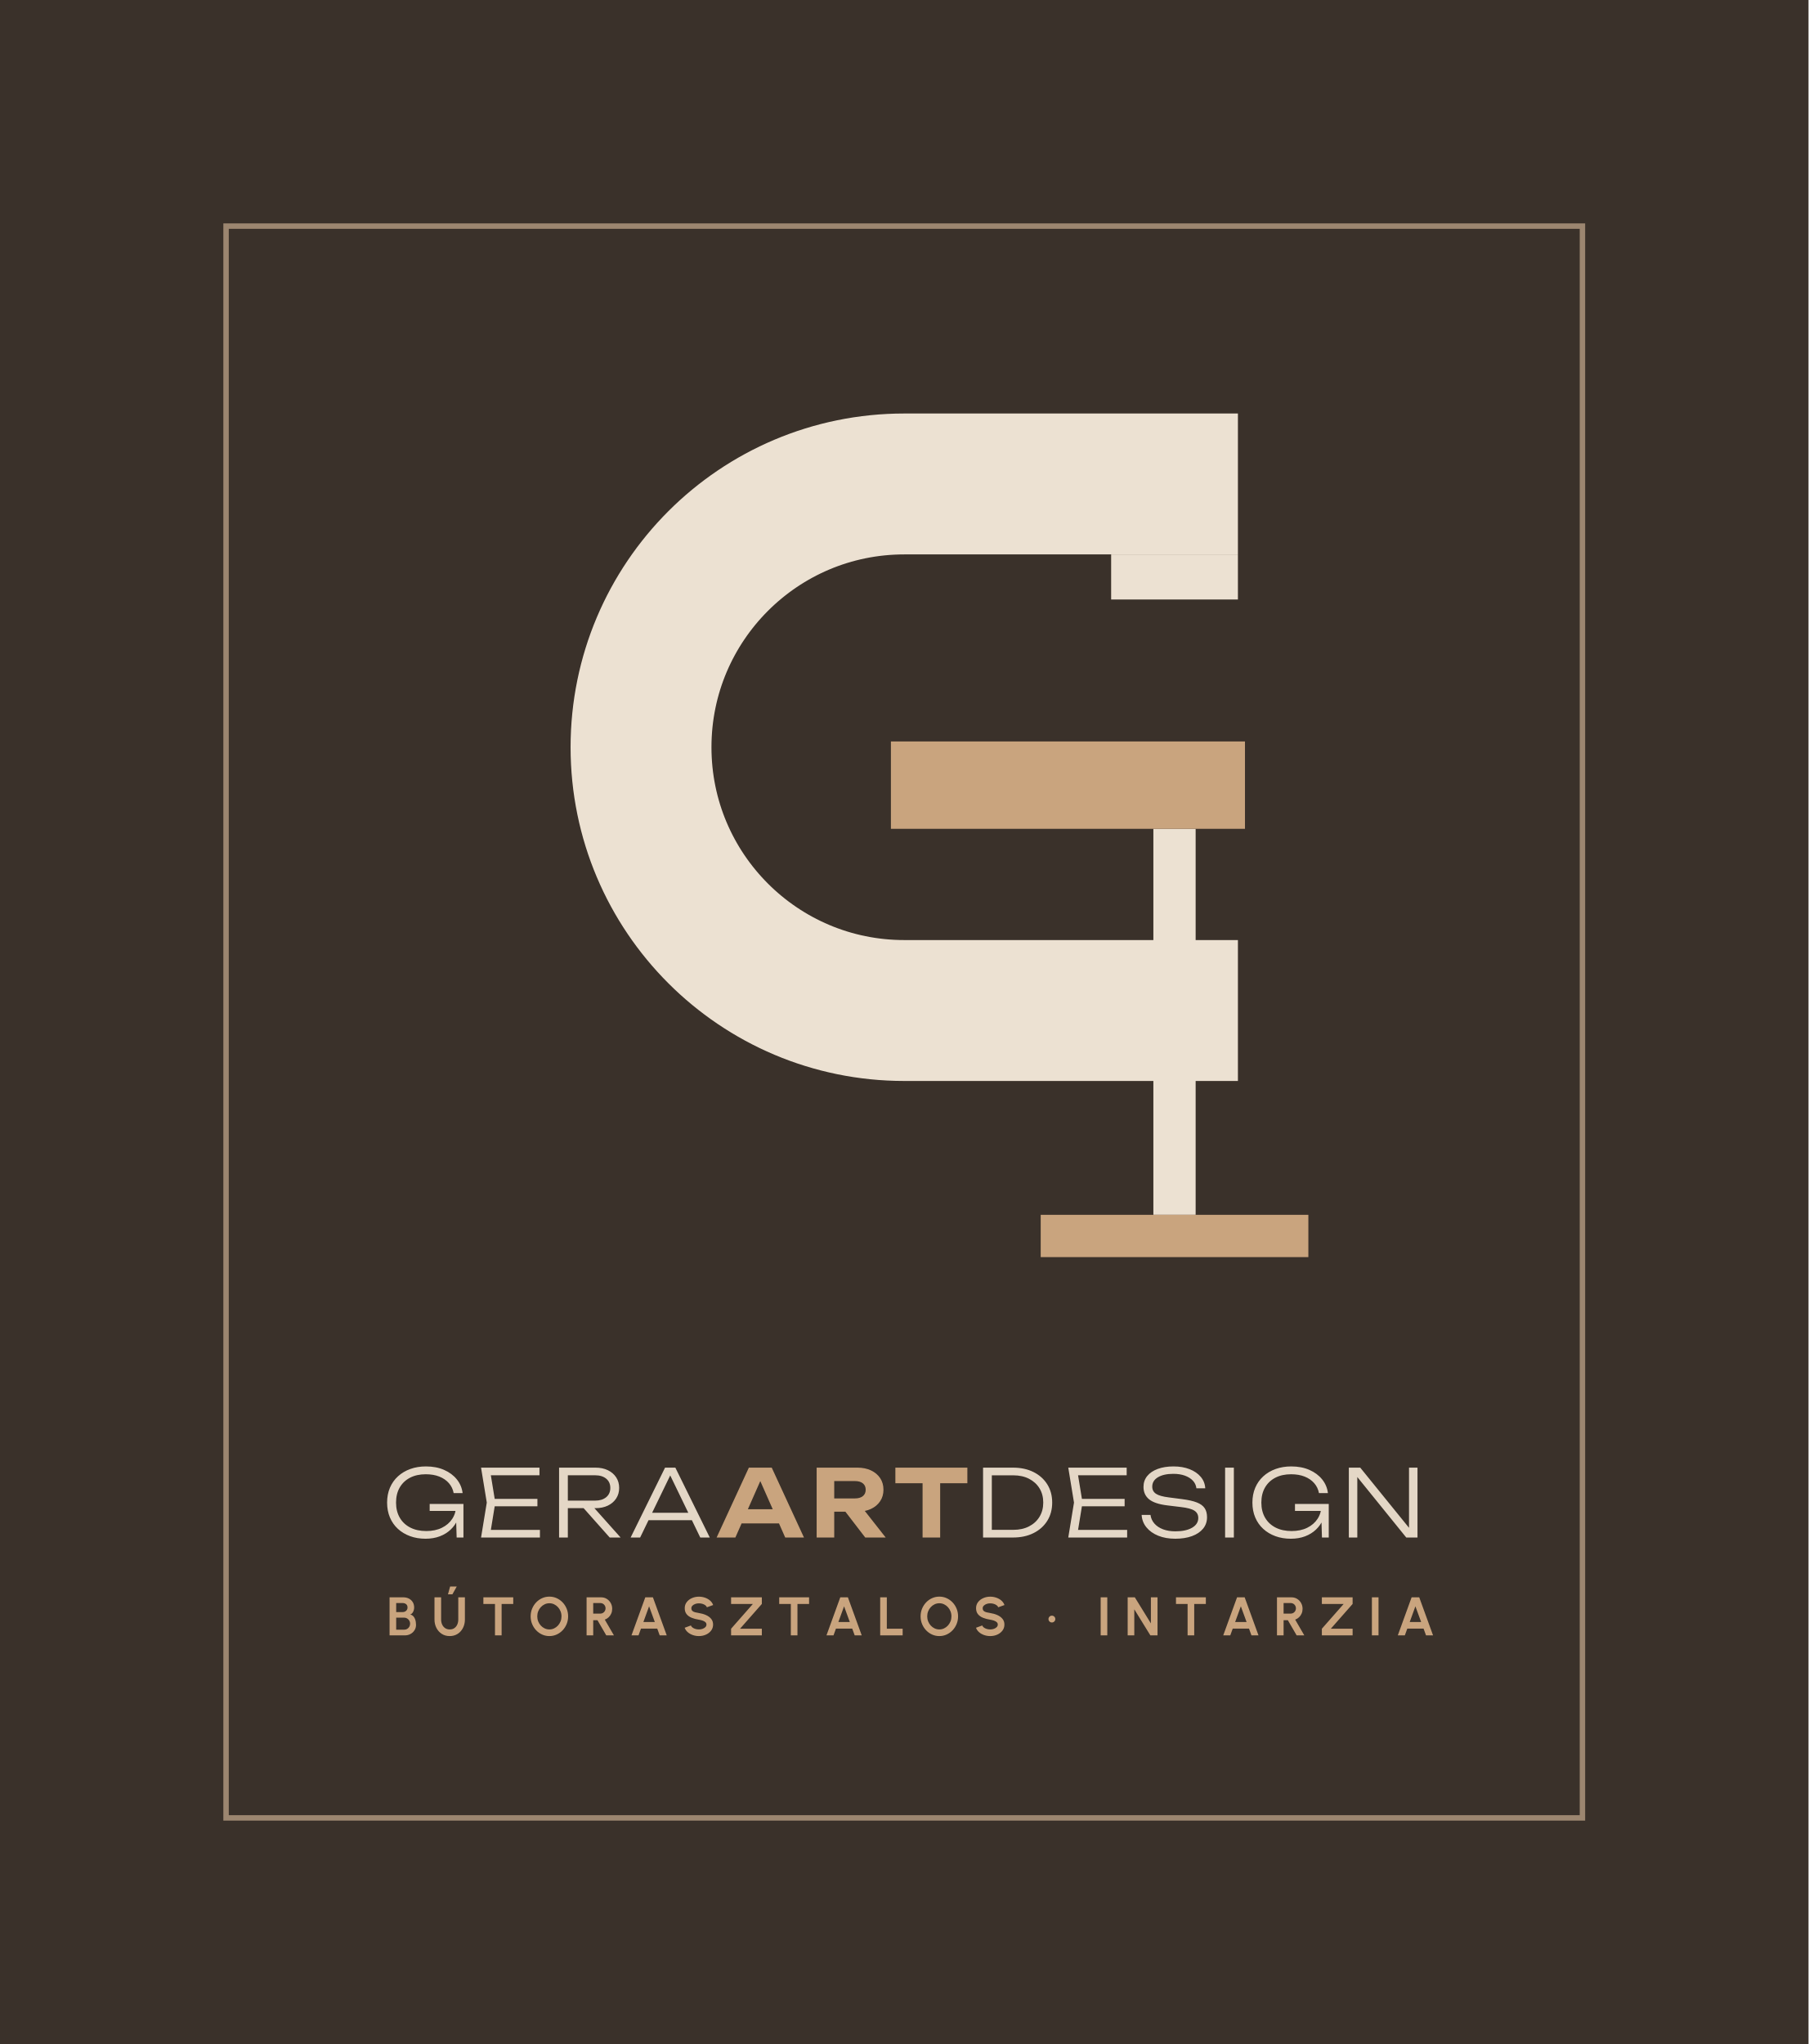
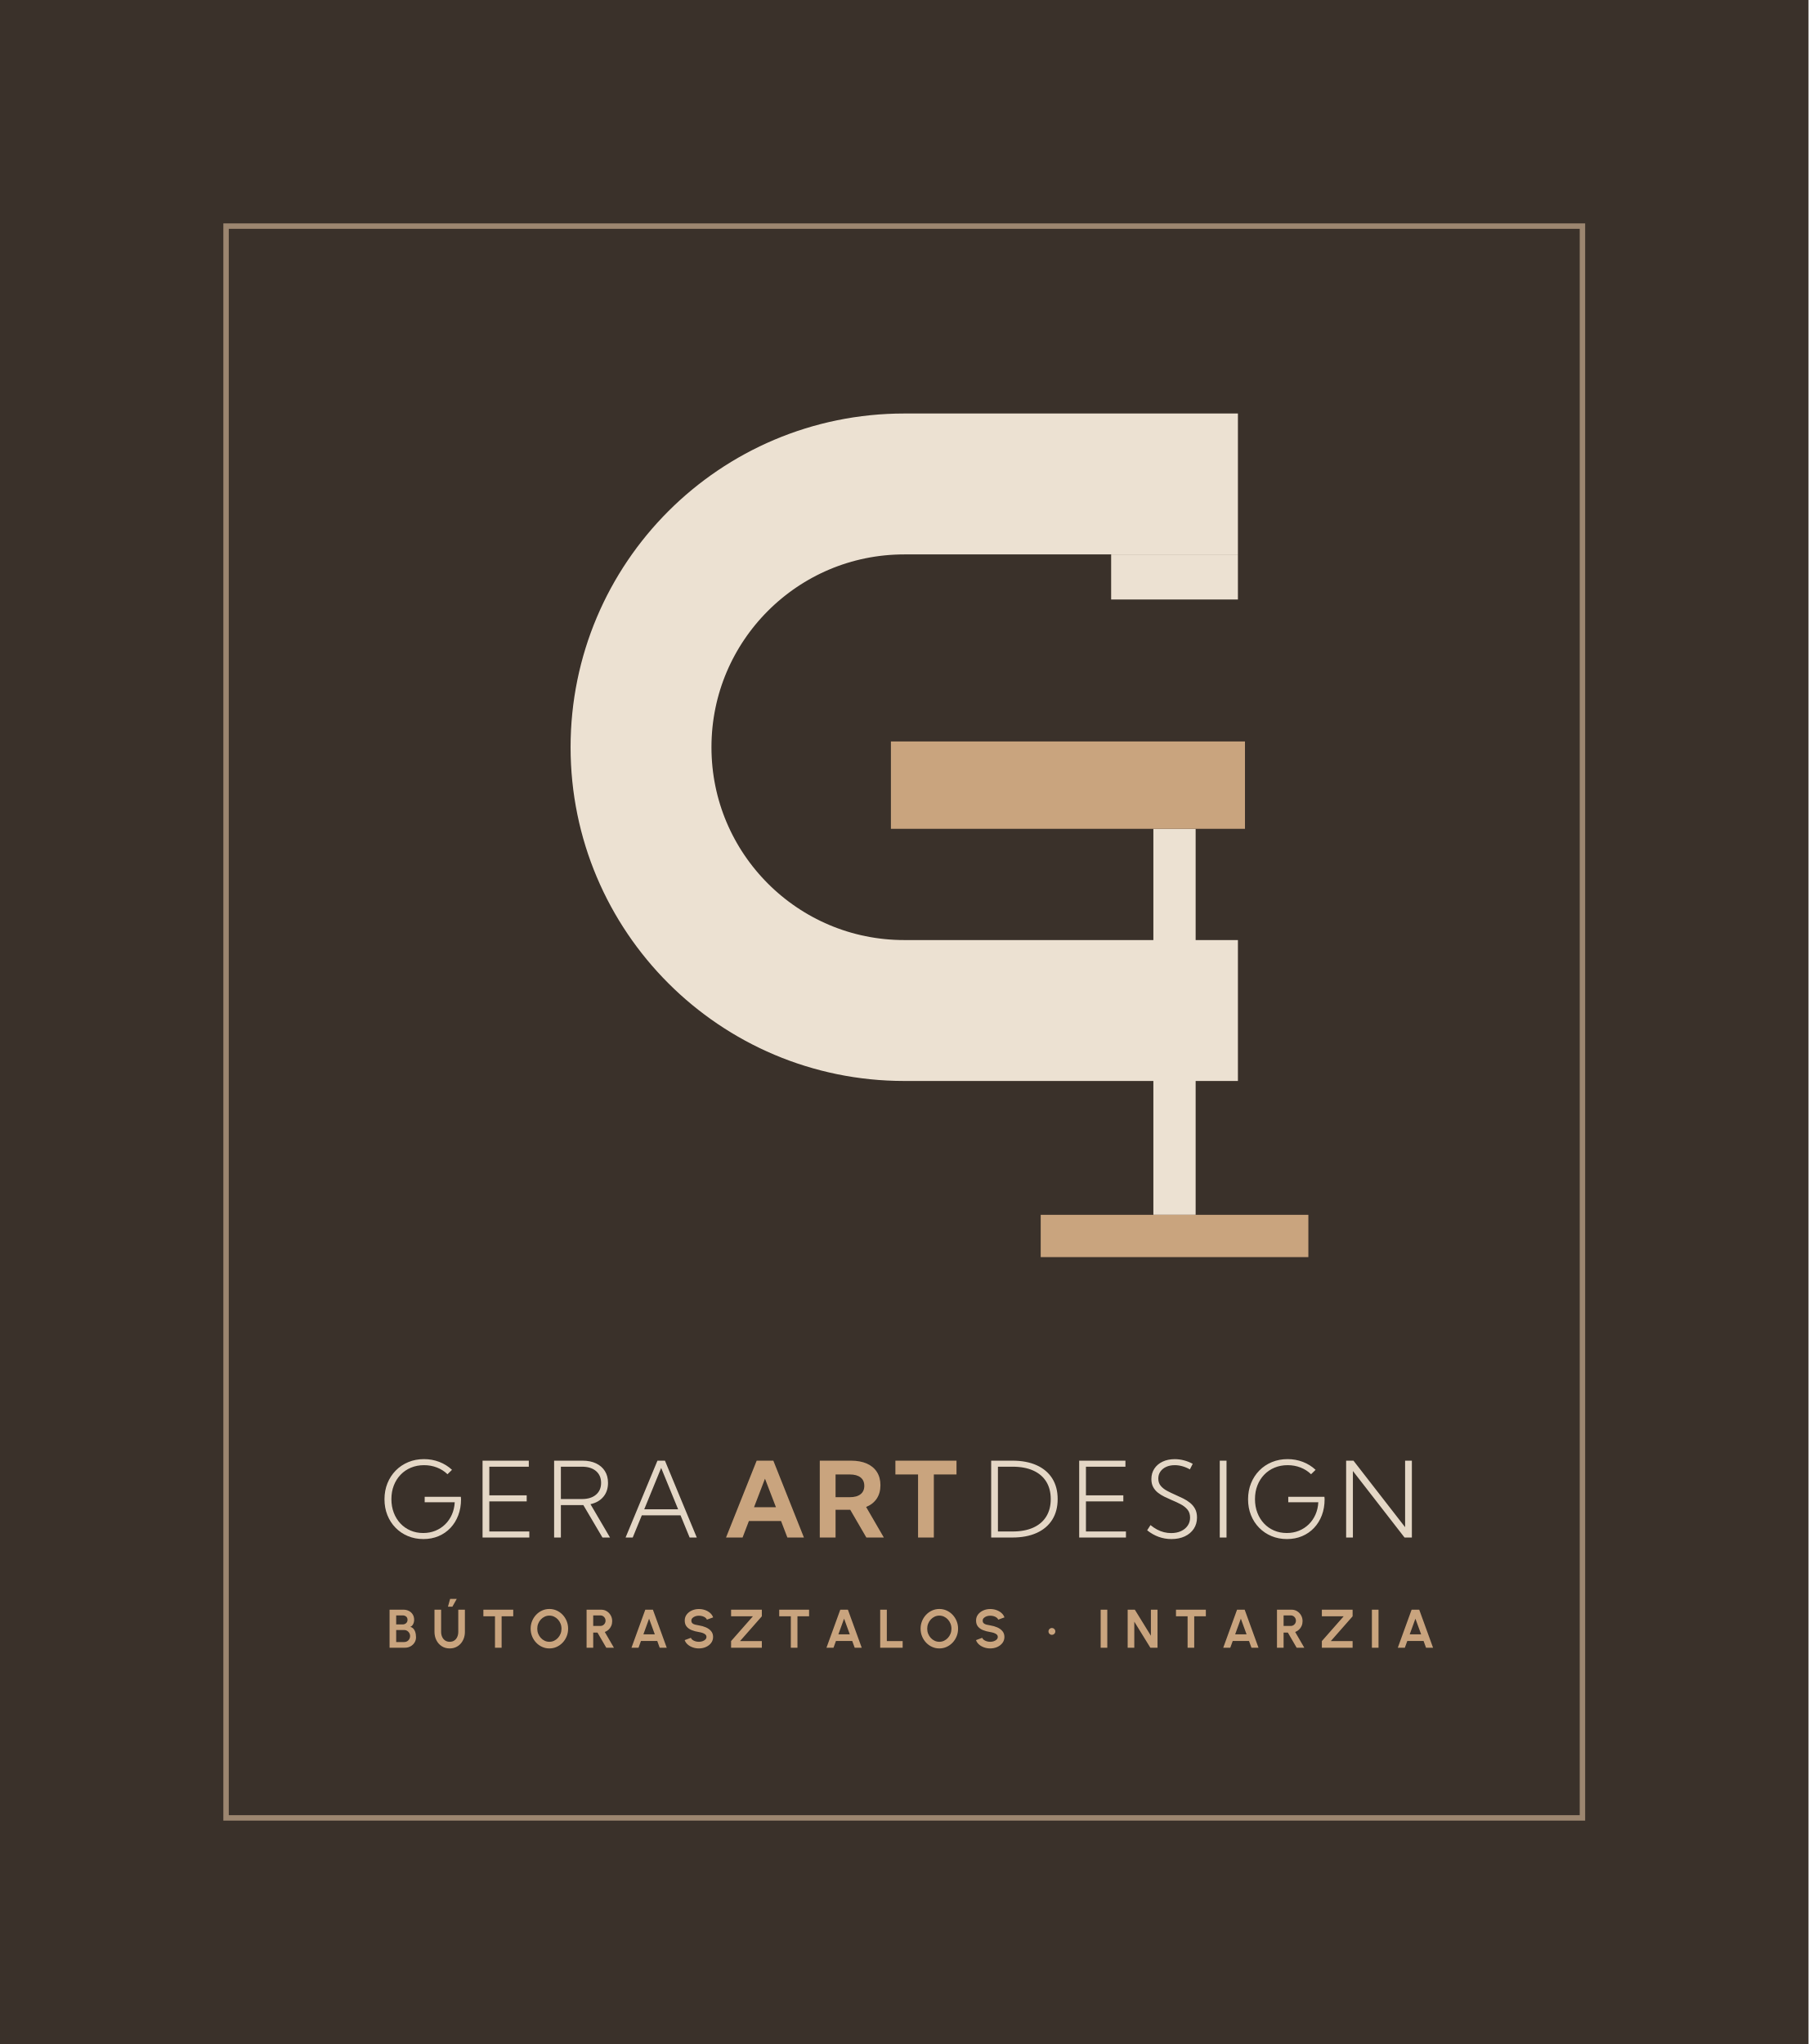
<svg xmlns="http://www.w3.org/2000/svg" viewBox="-40 -40 400 452" width="400" height="452">
  <rect x="-40" y="-40" width="400" height="452" fill="#3A312A" />
  <rect x="10" y="10" width="300" height="352" fill="none" stroke="#9C8670" stroke-width="1.2" />
  <path d="M233.8 67.02H160A58.22 58.22 0 0 0 160 183.46H233.8" fill="none" stroke="#ECE1D2" stroke-width="31.16" />
  <rect x="205.76" y="82.6" width="28.04" height="9.97" fill="#ECE1D2" />
  <rect x="215.1" y="143.28" width="9.35" height="85.36" fill="#ECE1D2" />
  <rect x="157.05" y="123.96" width="78.31" height="19.32" fill="#C9A47E" />
  <rect x="190.18" y="228.64" width="59.2" height="9.35" fill="#C9A47E" />
-   <path d="M61.793 293.262Q61.783 294.735 61.237 296.008Q60.691 297.28 59.686 298.238Q58.682 299.196 57.275 299.732Q55.869 300.268 54.117 300.268Q52.263 300.268 50.707 299.701Q49.151 299.135 48.008 298.084Q46.864 297.033 46.241 295.559Q45.618 294.086 45.618 292.273Q45.618 290.46 46.246 288.986Q46.875 287.513 48.028 286.462Q49.182 285.411 50.754 284.844Q52.325 284.278 54.21 284.278Q56.477 284.278 58.223 285.045Q59.969 285.813 61.041 287.142Q62.112 288.471 62.319 290.171H60.34Q60.103 288.914 59.284 287.977Q58.465 287.039 57.172 286.524Q55.879 286.009 54.169 286.009Q52.17 286.009 50.697 286.771Q49.224 287.534 48.41 288.935Q47.596 290.336 47.596 292.273Q47.596 294.199 48.42 295.616Q49.244 297.033 50.748 297.8Q52.253 298.568 54.282 298.568Q56.26 298.568 57.734 297.847Q59.207 297.125 60.031 295.863Q60.855 294.601 60.886 292.973ZM55.034 294.117V292.572H62.504V300.0H61L60.804 293.447L61.35 294.117ZM78.865 291.449V293.097H68.325V291.449ZM69.551 292.273 68.366 299.536 67.346 298.31H79.421V300.0H66.398L67.666 292.273L66.398 284.546H79.318V286.235H67.346L68.366 285.02ZM85.005 291.84H91.63Q93.165 291.84 94.077 291.083Q94.989 290.326 94.989 289.038Q94.989 287.74 94.077 286.987Q93.165 286.235 91.63 286.235H84.727L85.593 285.215V300.0H83.656V284.546H91.702Q93.268 284.546 94.443 285.112Q95.617 285.679 96.282 286.689Q96.946 287.698 96.946 289.038Q96.946 290.357 96.282 291.366Q95.617 292.376 94.443 292.943Q93.268 293.509 91.702 293.509H85.005ZM88.426 292.767H90.806L97.266 300.0H94.855ZM102.716 296.167V294.529H113.596V296.167ZM109.372 284.546 116.986 300.0H114.884L107.723 285.205H108.754L101.583 300.0H99.481L107.095 284.546Z" fill="#E4D7C6" />
-   <path d="M122.741 296.882V293.746H133.418V296.882ZM130.69 284.546 137.821 300.0H133.673L127.566 286.169H128.756L122.648 300.0H118.5L125.631 284.546ZM143.318 291.353H149.111Q150.211 291.353 150.842 290.846Q151.473 290.339 151.473 289.434Q151.473 288.518 150.842 288.017Q150.211 287.516 149.111 287.516H142.768L144.513 285.602V300.0H140.624V284.546H149.618Q151.348 284.546 152.648 285.161Q153.948 285.776 154.675 286.867Q155.403 287.959 155.403 289.434Q155.403 290.869 154.675 291.965Q153.948 293.061 152.648 293.671Q151.348 294.282 149.618 294.282H143.318ZM145.811 292.767H150.21L155.896 300.0H151.37ZM164.054 286.266H167.943V300.0H164.054ZM158.037 284.546H173.959V287.993H158.037Z" fill="#C9A47E" />
-   <path d="M184.047 284.546Q186.633 284.546 188.585 285.519Q190.538 286.493 191.63 288.234Q192.722 289.975 192.722 292.273Q192.722 294.57 191.63 296.312Q190.538 298.053 188.585 299.026Q186.633 300.0 184.047 300.0H177.432V284.546ZM179.369 299.485 178.143 298.3H184.14Q186.107 298.3 187.596 297.538Q189.085 296.775 189.914 295.415Q190.744 294.055 190.744 292.273Q190.744 290.47 189.914 289.12Q189.085 287.77 187.596 287.008Q186.107 286.246 184.14 286.246H178.143L179.369 285.061ZM208.743 291.449V293.097H198.203V291.449ZM199.429 292.273 198.244 299.536 197.224 298.31H209.299V300.0H196.276L197.544 292.273L196.276 284.546H209.196V286.235H197.224L198.244 285.02ZM212.503 294.993H214.461Q214.605 296.085 215.326 296.909Q216.048 297.733 217.238 298.182Q218.428 298.63 219.973 298.63Q222.291 298.63 223.661 297.836Q225.032 297.043 225.032 295.673Q225.032 294.622 224.182 294.066Q223.332 293.509 221.199 293.262L218.222 292.901Q215.388 292.561 214.152 291.546Q212.916 290.532 212.916 288.801Q212.916 287.41 213.745 286.395Q214.574 285.38 216.068 284.829Q217.562 284.278 219.551 284.278Q221.56 284.278 223.11 284.886Q224.661 285.494 225.578 286.581Q226.495 287.667 226.577 289.12H224.62Q224.506 288.141 223.842 287.431Q223.177 286.72 222.075 286.318Q220.972 285.916 219.509 285.916Q217.387 285.916 216.12 286.668Q214.852 287.42 214.852 288.749Q214.852 289.78 215.687 290.331Q216.522 290.882 218.52 291.129L221.457 291.51Q223.486 291.768 224.697 292.237Q225.907 292.706 226.438 293.499Q226.969 294.292 226.969 295.508Q226.969 296.971 226.093 298.042Q225.217 299.114 223.636 299.691Q222.054 300.268 219.942 300.268Q217.82 300.268 216.176 299.603Q214.533 298.939 213.565 297.749Q212.596 296.559 212.503 294.993ZM230.966 284.546H232.903V300.0H230.966ZM253.179 293.262Q253.169 294.735 252.623 296.008Q252.077 297.28 251.072 298.238Q250.068 299.196 248.661 299.732Q247.255 300.268 245.504 300.268Q243.649 300.268 242.093 299.701Q240.538 299.135 239.394 298.084Q238.25 297.033 237.627 295.559Q237.004 294.086 237.004 292.273Q237.004 290.46 237.632 288.986Q238.261 287.513 239.415 286.462Q240.568 285.411 242.14 284.844Q243.711 284.278 245.596 284.278Q247.863 284.278 249.609 285.045Q251.356 285.813 252.427 287.142Q253.499 288.471 253.705 290.171H251.726Q251.489 288.914 250.67 287.977Q249.851 287.039 248.558 286.524Q247.265 286.009 245.555 286.009Q243.556 286.009 242.083 286.771Q240.61 287.534 239.796 288.935Q238.982 290.336 238.982 292.273Q238.982 294.199 239.806 295.616Q240.63 297.033 242.134 297.8Q243.639 298.568 245.668 298.568Q247.647 298.568 249.12 297.847Q250.593 297.125 251.417 295.863Q252.242 294.601 252.272 292.973ZM246.42 294.117V292.572H253.89V300.0H252.386L252.19 293.447L252.736 294.117ZM272.6 299.032 271.642 299.093V284.546H273.517V300.0H271.034L259.258 285.452L260.206 285.391V300.0H258.331V284.546H260.855Z" fill="#E4D7C6" />
-   <path d="M46.163 321.636V313.226H49.227Q49.89 313.226 50.429 313.498Q50.968 313.771 51.285 314.278Q51.601 314.785 51.601 315.479Q51.601 315.786 51.51 316.097Q51.419 316.408 51.232 316.658Q51.045 316.907 50.751 317.026Q51.143 317.122 51.39 317.377Q51.637 317.631 51.774 317.969Q51.911 318.306 51.963 318.658Q52.015 319.01 52.015 319.314Q52.015 319.976 51.684 320.501Q51.353 321.026 50.797 321.331Q50.242 321.636 49.568 321.636ZM47.628 320.381H49.42Q49.776 320.381 50.067 320.206Q50.359 320.03 50.533 319.724Q50.707 319.417 50.707 319.028Q50.707 318.692 50.533 318.393Q50.359 318.093 50.067 317.906Q49.776 317.72 49.42 317.72H47.628ZM47.628 316.485H49.061Q49.503 316.485 49.82 316.208Q50.136 315.93 50.136 315.469Q50.136 314.983 49.82 314.736Q49.503 314.488 49.061 314.488H47.628ZM59.466 321.792Q58.457 321.792 57.699 321.3Q56.941 320.807 56.52 319.975Q56.099 319.143 56.099 318.128V313.226H57.565V318.128Q57.565 318.729 57.789 319.229Q58.012 319.729 58.438 320.028Q58.863 320.326 59.466 320.326Q60.08 320.326 60.502 320.029Q60.925 319.731 61.142 319.231Q61.36 318.731 61.36 318.128V313.226H62.826V318.128Q62.826 318.891 62.587 319.554Q62.348 320.218 61.903 320.723Q61.458 321.228 60.841 321.51Q60.223 321.792 59.466 321.792ZM59.079 312.565 59.559 310.835H61.025L60.057 312.565ZM73.518 313.226V314.691H70.947V321.636H69.481V314.691H66.912V313.226ZM81.51 321.792Q80.657 321.792 79.906 321.453Q79.155 321.113 78.585 320.513Q78.014 319.912 77.69 319.122Q77.365 318.332 77.365 317.431Q77.365 316.53 77.69 315.74Q78.014 314.95 78.585 314.349Q79.155 313.748 79.906 313.409Q80.657 313.069 81.51 313.069Q82.369 313.069 83.12 313.409Q83.871 313.748 84.442 314.349Q85.013 314.95 85.334 315.74Q85.655 316.53 85.655 317.431Q85.655 318.332 85.334 319.122Q85.013 319.912 84.442 320.513Q83.871 321.113 83.12 321.453Q82.369 321.792 81.51 321.792ZM81.51 320.326Q82.064 320.326 82.549 320.098Q83.033 319.869 83.403 319.47Q83.773 319.072 83.981 318.548Q84.19 318.025 84.19 317.431Q84.19 316.835 83.98 316.31Q83.771 315.786 83.401 315.388Q83.031 314.99 82.547 314.763Q82.062 314.535 81.51 314.535Q80.956 314.535 80.472 314.764Q79.987 314.992 79.617 315.391Q79.248 315.79 79.039 316.313Q78.831 316.837 78.831 317.431Q78.831 318.029 79.04 318.552Q79.25 319.076 79.62 319.475Q79.989 319.873 80.474 320.1Q80.958 320.326 81.51 320.326ZM89.74 321.636V313.226H92.965Q93.649 313.226 94.202 313.567Q94.754 313.908 95.078 314.483Q95.403 315.058 95.403 315.757Q95.403 316.325 95.197 316.804Q94.992 317.283 94.623 317.631Q94.253 317.979 93.769 318.158L95.785 321.636H94.093L92.151 318.29H91.206V321.636ZM91.206 316.824H92.799Q93.111 316.824 93.369 316.668Q93.627 316.511 93.782 316.247Q93.937 315.982 93.937 315.656Q93.937 315.33 93.782 315.066Q93.627 314.802 93.369 314.645Q93.111 314.488 92.799 314.488H91.206ZM102.724 313.226H104.41L107.466 321.636H105.911L105.37 320.146H101.767L101.226 321.636H99.671ZM102.304 318.68H104.831L103.563 315.212ZM114.581 321.792Q113.884 321.792 113.243 321.572Q112.602 321.352 112.121 320.94Q111.641 320.528 111.433 319.956L112.81 319.447Q112.895 319.691 113.153 319.89Q113.41 320.089 113.782 320.208Q114.154 320.326 114.581 320.326Q115.017 320.326 115.398 320.191Q115.78 320.055 116.016 319.813Q116.252 319.571 116.252 319.247Q116.252 318.917 116.006 318.702Q115.76 318.488 115.375 318.361Q114.991 318.235 114.581 318.17Q113.687 318.032 112.977 317.744Q112.268 317.456 111.858 316.944Q111.448 316.431 111.448 315.625Q111.448 314.859 111.884 314.287Q112.32 313.716 113.035 313.398Q113.75 313.08 114.581 313.08Q115.271 313.08 115.913 313.298Q116.555 313.516 117.039 313.93Q117.522 314.344 117.733 314.928L116.352 315.427Q116.266 315.181 116.009 314.984Q115.751 314.787 115.38 314.672Q115.009 314.556 114.581 314.556Q114.154 314.55 113.774 314.688Q113.394 314.827 113.154 315.069Q112.914 315.311 112.914 315.625Q112.914 316.025 113.139 316.231Q113.363 316.436 113.741 316.529Q114.118 316.623 114.581 316.698Q115.425 316.828 116.139 317.141Q116.853 317.454 117.286 317.975Q117.718 318.495 117.718 319.247Q117.718 320.011 117.284 320.584Q116.849 321.157 116.136 321.474Q115.423 321.792 114.581 321.792ZM121.7 321.636V320.17L126.522 314.691H121.7V313.226H128.5V314.691L123.678 320.17H128.5V321.636ZM138.951 313.226V314.691H136.38V321.636H134.914V314.691H132.345V313.226ZM145.852 313.226H147.537L150.593 321.636H149.038L148.497 320.146H144.894L144.353 321.636H142.798ZM145.431 318.68H147.958L146.691 315.212ZM154.68 321.636V313.226H156.146V320.17H159.646V321.636ZM167.759 321.792Q166.906 321.792 166.155 321.453Q165.404 321.113 164.833 320.513Q164.262 319.912 163.938 319.122Q163.613 318.332 163.613 317.431Q163.613 316.53 163.938 315.74Q164.262 314.95 164.833 314.349Q165.404 313.748 166.155 313.409Q166.906 313.069 167.759 313.069Q168.618 313.069 169.369 313.409Q170.119 313.748 170.69 314.349Q171.261 314.95 171.582 315.74Q171.904 316.53 171.904 317.431Q171.904 318.332 171.582 319.122Q171.261 319.912 170.69 320.513Q170.119 321.113 169.369 321.453Q168.618 321.792 167.759 321.792ZM167.759 320.326Q168.313 320.326 168.797 320.098Q169.282 319.869 169.651 319.47Q170.021 319.072 170.229 318.548Q170.438 318.025 170.438 317.431Q170.438 316.835 170.228 316.31Q170.019 315.786 169.649 315.388Q169.28 314.99 168.795 314.763Q168.311 314.535 167.759 314.535Q167.204 314.535 166.72 314.764Q166.235 314.992 165.866 315.391Q165.496 315.79 165.288 316.313Q165.079 316.837 165.079 317.431Q165.079 318.029 165.289 318.552Q165.498 319.076 165.868 319.475Q166.238 319.873 166.722 320.1Q167.206 320.326 167.759 320.326ZM179.016 321.792Q178.32 321.792 177.678 321.572Q177.037 321.352 176.557 320.94Q176.076 320.528 175.869 319.956L177.245 319.447Q177.33 319.691 177.588 319.89Q177.846 320.089 178.218 320.208Q178.59 320.326 179.016 320.326Q179.452 320.326 179.834 320.191Q180.215 320.055 180.451 319.813Q180.687 319.571 180.687 319.247Q180.687 318.917 180.441 318.702Q180.195 318.488 179.811 318.361Q179.426 318.235 179.016 318.17Q178.122 318.032 177.413 317.744Q176.704 317.456 176.293 316.944Q175.883 316.431 175.883 315.625Q175.883 314.859 176.319 314.287Q176.756 313.716 177.471 313.398Q178.186 313.08 179.016 313.08Q179.706 313.08 180.348 313.298Q180.991 313.516 181.474 313.93Q181.958 314.344 182.168 314.928L180.787 315.427Q180.702 315.181 180.444 314.984Q180.186 314.787 179.815 314.672Q179.444 314.556 179.016 314.556Q178.59 314.55 178.21 314.688Q177.829 314.827 177.589 315.069Q177.349 315.311 177.349 315.625Q177.349 316.025 177.574 316.231Q177.799 316.436 178.176 316.529Q178.554 316.623 179.016 316.698Q179.86 316.828 180.574 317.141Q181.289 317.454 181.721 317.975Q182.153 318.495 182.153 319.247Q182.153 320.011 181.719 320.584Q181.285 321.157 180.572 321.474Q179.858 321.792 179.016 321.792ZM192.654 318.786Q192.339 318.786 192.121 318.566Q191.902 318.347 191.902 318.029Q191.902 317.72 192.121 317.499Q192.339 317.278 192.654 317.278Q192.968 317.278 193.189 317.499Q193.41 317.72 193.41 318.029Q193.41 318.347 193.189 318.566Q192.968 318.786 192.654 318.786ZM203.443 321.636V313.226H204.908V321.636ZM209.414 321.636V313.226H210.999L214.552 318.988V313.226H216.018V321.636H214.435L210.88 315.874V321.636ZM226.707 313.226V314.691H224.136V321.636H222.67V314.691H220.101V313.226ZM233.608 313.226H235.294L238.35 321.636H236.794L236.253 320.146H232.651L232.109 321.636H230.554ZM233.187 318.68H235.714L234.447 315.212ZM242.437 321.636V313.226H245.661Q246.346 313.226 246.898 313.567Q247.45 313.908 247.775 314.483Q248.099 315.058 248.099 315.757Q248.099 316.325 247.893 316.804Q247.688 317.283 247.319 317.631Q246.95 317.979 246.466 318.158L248.481 321.636H246.789L244.847 318.29H243.902V321.636ZM243.902 316.824H245.495Q245.807 316.824 246.065 316.668Q246.323 316.511 246.478 316.247Q246.633 315.982 246.633 315.656Q246.633 315.33 246.478 315.066Q246.323 314.802 246.065 314.645Q245.807 314.488 245.495 314.488H243.902ZM252.367 321.636V320.17L257.189 314.691H252.367V313.226H259.167V314.691L254.345 320.17H259.167V321.636ZM263.433 321.636V313.226H264.898V321.636ZM272.217 313.226H273.903L276.959 321.636H275.404L274.863 320.146H271.26L270.719 321.636H269.164ZM271.797 318.68H274.324L273.056 315.212Z" fill="#C9A47E" />
+   <path d="M58.973 286.005Q57.972 285.031 56.635 284.515Q55.298 283.999 53.794 283.999Q52.219 283.999 50.895 284.551Q49.572 285.102 48.603 286.111Q47.634 287.119 47.101 288.493Q46.569 289.866 46.569 291.509Q46.569 293.133 47.09 294.504Q47.611 295.875 48.554 296.884Q49.496 297.892 50.782 298.448Q52.068 299.003 53.602 299.003Q55.049 299.003 56.282 298.504Q57.515 298.006 58.45 297.097Q59.385 296.189 59.94 294.94Q60.495 293.692 60.578 292.2H53.93V290.991H61.927L61.969 291.531Q61.969 293.469 61.358 295.08Q60.748 296.691 59.634 297.872Q58.52 299.052 56.996 299.696Q55.472 300.34 53.643 300.34Q51.785 300.34 50.214 299.681Q48.642 299.022 47.481 297.834Q46.319 296.646 45.679 295.042Q45.039 293.439 45.039 291.543Q45.039 289.631 45.692 288.009Q46.346 286.387 47.524 285.187Q48.703 283.988 50.301 283.325Q51.898 282.662 53.783 282.662Q55.562 282.662 57.152 283.272Q58.743 283.882 59.974 285.031ZM66.73 300.0V283.002H76.959V284.339H68.226V290.67H76.494V292.007H68.226V298.663H77.072V300.0ZM94.922 300.0H93.252L89.022 292.827H84.054V300.0H82.559V283.002H88.818Q90.563 283.002 91.83 283.603Q93.097 284.203 93.789 285.303Q94.48 286.402 94.48 287.916Q94.48 289.767 93.449 290.997Q92.417 292.226 90.597 292.627ZM84.054 291.49H88.734Q90.684 291.49 91.817 290.53Q92.95 289.571 92.95 287.916Q92.95 286.258 91.822 285.299Q90.695 284.339 88.734 284.339H84.054ZM99.944 300.0H98.365L105.413 283.002H107.071L114.112 300.0H112.533L110.52 295.097H101.953ZM102.49 293.76H109.987L106.237 284.611Z" fill="#E4D7C6" />
+   <path d="M124.241 300.0H120.581L127.358 283.002H131.045L137.81 300.0H134.15L132.751 296.349H125.64ZM126.777 293.296H131.621L129.196 286.991ZM155.486 300.0H151.619L148.052 293.863H144.807V300.0H141.317V283.002H148.206Q150.262 283.002 151.719 283.648Q153.176 284.294 153.955 285.51Q154.733 286.726 154.733 288.432Q154.733 290.175 153.911 291.404Q153.088 292.632 151.567 293.244ZM144.807 291.082H147.946Q149.494 291.082 150.329 290.43Q151.164 289.779 151.164 288.568Q151.164 287.358 150.331 286.707Q149.498 286.055 147.946 286.055H144.807ZM166.544 300.0H163.054V286.055H158.041V283.002H171.557V286.055H166.544Z" fill="#C9A47E" />
+   <path d="M179.226 300.0V283.002H183.898Q187.041 283.002 189.286 284.016Q191.532 285.031 192.731 286.932Q193.931 288.834 193.931 291.501Q193.931 294.157 192.731 296.064Q191.532 297.972 189.286 298.986Q187.041 300.0 183.898 300.0ZM180.721 298.663H183.977Q186.64 298.663 188.523 297.815Q190.406 296.967 191.404 295.363Q192.401 293.76 192.401 291.501Q192.401 289.239 191.404 287.637Q190.406 286.035 188.523 285.187Q186.64 284.339 183.977 284.339H180.721ZM198.692 300.0V283.002H208.921V284.339H200.188V290.67H208.456V292.007H200.188V298.663H209.034V300.0ZM213.727 298.402 214.464 297.25Q215.182 297.839 215.922 298.234Q216.662 298.629 217.442 298.823Q218.222 299.018 219.031 299.018Q220.273 299.018 221.216 298.582Q222.158 298.145 222.689 297.373Q223.22 296.6 223.22 295.596Q223.22 294.515 222.638 293.818Q222.056 293.122 221.138 292.64Q220.221 292.158 219.193 291.732Q218.366 291.38 217.558 290.987Q216.749 290.595 216.094 290.075Q215.439 289.556 215.049 288.827Q214.66 288.098 214.66 287.07Q214.66 285.767 215.314 284.774Q215.967 283.78 217.133 283.225Q218.298 282.67 219.82 282.67Q220.844 282.67 221.858 282.932Q222.872 283.195 223.805 283.701L223.174 284.936Q222.385 284.483 221.528 284.241Q220.67 283.999 219.832 283.999Q218.755 283.999 217.937 284.373Q217.119 284.747 216.655 285.414Q216.19 286.081 216.19 286.965Q216.19 287.935 216.736 288.581Q217.282 289.227 218.149 289.686Q219.016 290.145 219.983 290.568Q220.851 290.946 221.698 291.365Q222.544 291.784 223.233 292.345Q223.922 292.906 224.336 293.686Q224.75 294.466 224.75 295.573Q224.75 296.99 224.039 298.064Q223.329 299.139 222.058 299.739Q220.787 300.34 219.099 300.34Q217.626 300.34 216.271 299.851Q214.917 299.362 213.727 298.402ZM229.783 300.0V283.002H231.279V300.0ZM249.978 286.005Q248.977 285.031 247.64 284.515Q246.303 283.999 244.8 283.999Q243.224 283.999 241.9 284.551Q240.577 285.102 239.608 286.111Q238.639 287.119 238.106 288.493Q237.574 289.866 237.574 291.509Q237.574 293.133 238.095 294.504Q238.616 295.875 239.559 296.884Q240.501 297.892 241.787 298.448Q243.073 299.003 244.607 299.003Q246.054 299.003 247.287 298.504Q248.52 298.006 249.455 297.097Q250.39 296.189 250.945 294.94Q251.5 293.692 251.583 292.2H244.935V290.991H252.932L252.974 291.531Q252.974 293.469 252.364 295.08Q251.753 296.691 250.639 297.872Q249.525 299.052 248.001 299.696Q246.477 300.34 244.648 300.34Q242.79 300.34 241.219 299.681Q239.647 299.022 238.486 297.834Q237.324 296.646 236.684 295.042Q236.044 293.439 236.044 291.543Q236.044 289.631 236.697 288.009Q237.351 286.387 238.529 285.187Q239.708 283.988 241.306 283.325Q242.903 282.662 244.788 282.662Q246.567 282.662 248.158 283.272Q249.748 283.882 250.979 285.031ZM272.274 300.0H270.653L259.231 285.291V300.0H257.735V283.002H259.355L270.778 297.711V283.002H272.274Z" fill="#E4D7C6" />
+   <path d="M46.163 324.368V315.958H49.227Q49.89 315.958 50.429 316.23Q50.968 316.503 51.285 317.01Q51.601 317.517 51.601 318.211Q51.601 318.518 51.51 318.829Q51.419 319.14 51.232 319.39Q51.045 319.639 50.751 319.758Q51.143 319.854 51.39 320.109Q51.637 320.363 51.774 320.7Q51.911 321.037 51.963 321.39Q52.015 321.742 52.015 322.046Q52.015 322.708 51.684 323.233Q51.353 323.758 50.797 324.063Q50.242 324.368 49.568 324.368ZM47.628 323.113H49.42Q49.776 323.113 50.067 322.938Q50.359 322.762 50.533 322.456Q50.707 322.149 50.707 321.76Q50.707 321.424 50.533 321.125Q50.359 320.825 50.067 320.638Q49.776 320.451 49.42 320.451H47.628ZM47.628 319.217H49.061Q49.503 319.217 49.82 318.94Q50.136 318.662 50.136 318.201Q50.136 317.715 49.82 317.468Q49.503 317.22 49.061 317.22H47.628ZM59.466 324.524Q58.457 324.524 57.699 324.032Q56.941 323.539 56.52 322.707Q56.099 321.875 56.099 320.86V315.958H57.565V320.86Q57.565 321.461 57.789 321.961Q58.012 322.461 58.438 322.76Q58.863 323.058 59.466 323.058Q60.08 323.058 60.502 322.761Q60.925 322.463 61.142 321.963Q61.36 321.463 61.36 320.86V315.958H62.826V320.86Q62.826 321.623 62.587 322.286Q62.348 322.95 61.903 323.455Q61.458 323.959 60.841 324.242Q60.223 324.524 59.466 324.524ZM59.079 315.297 59.559 313.567H61.025L60.057 315.297ZM73.518 315.958V317.423H70.947V324.368H69.481V317.423H66.912V315.958ZM81.51 324.524Q80.657 324.524 79.906 324.185Q79.155 323.845 78.585 323.245Q78.014 322.644 77.69 321.854Q77.365 321.064 77.365 320.163Q77.365 319.262 77.69 318.472Q78.014 317.682 78.585 317.081Q79.155 316.48 79.906 316.141Q80.657 315.801 81.51 315.801Q82.369 315.801 83.12 316.141Q83.871 316.48 84.442 317.081Q85.013 317.682 85.334 318.472Q85.655 319.262 85.655 320.163Q85.655 321.064 85.334 321.854Q85.013 322.644 84.442 323.245Q83.871 323.845 83.12 324.185Q82.369 324.524 81.51 324.524ZM81.51 323.058Q82.064 323.058 82.549 322.83Q83.033 322.601 83.403 322.202Q83.773 321.804 83.981 321.28Q84.19 320.757 84.19 320.163Q84.19 319.567 83.98 319.042Q83.771 318.518 83.401 318.12Q83.031 317.722 82.547 317.495Q82.062 317.267 81.51 317.267Q80.956 317.267 80.472 317.496Q79.987 317.724 79.617 318.123Q79.248 318.522 79.039 319.045Q78.831 319.569 78.831 320.163Q78.831 320.761 79.04 321.284Q79.25 321.808 79.62 322.207Q79.989 322.605 80.474 322.832Q80.958 323.058 81.51 323.058ZM89.74 324.368V315.958H92.965Q93.649 315.958 94.202 316.299Q94.754 316.64 95.078 317.215Q95.403 317.79 95.403 318.489Q95.403 319.057 95.197 319.536Q94.992 320.015 94.623 320.363Q94.253 320.711 93.769 320.89L95.785 324.368H94.093L92.151 321.022H91.206V324.368ZM91.206 319.556H92.799Q93.111 319.556 93.369 319.4Q93.627 319.243 93.782 318.979Q93.937 318.714 93.937 318.388Q93.937 318.062 93.782 317.798Q93.627 317.534 93.369 317.377Q93.111 317.22 92.799 317.22H91.206ZM102.724 315.958H104.41L107.466 324.368H105.911L105.37 322.878H101.767L101.226 324.368H99.671ZM102.304 321.412H104.831L103.563 317.944ZM114.581 324.524Q113.884 324.524 113.243 324.304Q112.602 324.084 112.121 323.672Q111.641 323.26 111.433 322.688L112.81 322.179Q112.895 322.423 113.153 322.622Q113.41 322.821 113.782 322.94Q114.154 323.058 114.581 323.058Q115.017 323.058 115.398 322.923Q115.78 322.787 116.016 322.545Q116.252 322.303 116.252 321.979Q116.252 321.649 116.006 321.434Q115.76 321.22 115.375 321.093Q114.991 320.967 114.581 320.902Q113.687 320.764 112.977 320.476Q112.268 320.188 111.858 319.676Q111.448 319.163 111.448 318.357Q111.448 317.591 111.884 317.019Q112.32 316.448 113.035 316.13Q113.75 315.812 114.581 315.812Q115.271 315.812 115.913 316.03Q116.555 316.248 117.039 316.662Q117.522 317.076 117.733 317.66L116.352 318.159Q116.266 317.913 116.009 317.716Q115.751 317.519 115.38 317.403Q115.009 317.288 114.581 317.288Q114.154 317.282 113.774 317.42Q113.394 317.559 113.154 317.801Q112.914 318.043 112.914 318.357Q112.914 318.757 113.139 318.963Q113.363 319.168 113.741 319.261Q114.118 319.355 114.581 319.43Q115.425 319.56 116.139 319.873Q116.853 320.186 117.286 320.707Q117.718 321.227 117.718 321.979Q117.718 322.743 117.284 323.316Q116.849 323.889 116.136 324.206Q115.423 324.524 114.581 324.524ZM121.7 324.368V322.902L126.522 317.423H121.7V315.958H128.5V317.423L123.678 322.902H128.5V324.368ZM138.951 315.958V317.423H136.38V324.368H134.914V317.423H132.345V315.958ZM145.852 315.958H147.537L150.593 324.368H149.038L148.497 322.878H144.894L144.353 324.368H142.798ZM145.431 321.412H147.958L146.691 317.944ZM154.68 324.368V315.958H156.146V322.902H159.646V324.368ZM167.759 324.524Q166.906 324.524 166.155 324.185Q165.404 323.845 164.833 323.245Q164.262 322.644 163.938 321.854Q163.613 321.064 163.613 320.163Q163.613 319.262 163.938 318.472Q164.262 317.682 164.833 317.081Q165.404 316.48 166.155 316.141Q166.906 315.801 167.759 315.801Q168.618 315.801 169.369 316.141Q170.119 316.48 170.69 317.081Q171.261 317.682 171.582 318.472Q171.904 319.262 171.904 320.163Q171.904 321.064 171.582 321.854Q171.261 322.644 170.69 323.245Q170.119 323.845 169.369 324.185Q168.618 324.524 167.759 324.524ZM167.759 323.058Q168.313 323.058 168.797 322.83Q169.282 322.601 169.651 322.202Q170.021 321.804 170.229 321.28Q170.438 320.757 170.438 320.163Q170.438 319.567 170.228 319.042Q170.019 318.518 169.649 318.12Q169.28 317.722 168.795 317.495Q168.311 317.267 167.759 317.267Q167.204 317.267 166.72 317.496Q166.235 317.724 165.866 318.123Q165.496 318.522 165.288 319.045Q165.079 319.569 165.079 320.163Q165.079 320.761 165.289 321.284Q165.498 321.808 165.868 322.207Q166.238 322.605 166.722 322.832Q167.206 323.058 167.759 323.058ZM179.016 324.524Q178.32 324.524 177.678 324.304Q177.037 324.084 176.557 323.672Q176.076 323.26 175.869 322.688L177.245 322.179Q177.33 322.423 177.588 322.622Q177.846 322.821 178.218 322.94Q178.59 323.058 179.016 323.058Q179.452 323.058 179.834 322.923Q180.215 322.787 180.451 322.545Q180.687 322.303 180.687 321.979Q180.687 321.649 180.441 321.434Q180.195 321.22 179.811 321.093Q179.426 320.967 179.016 320.902Q178.122 320.764 177.413 320.476Q176.704 320.188 176.293 319.676Q175.883 319.163 175.883 318.357Q175.883 317.591 176.319 317.019Q176.756 316.448 177.471 316.13Q178.186 315.812 179.016 315.812Q179.706 315.812 180.348 316.03Q180.991 316.248 181.474 316.662Q181.958 317.076 182.168 317.66L180.787 318.159Q180.702 317.913 180.444 317.716Q180.186 317.519 179.815 317.403Q179.444 317.288 179.016 317.288Q178.59 317.282 178.21 317.42Q177.829 317.559 177.589 317.801Q177.349 318.043 177.349 318.357Q177.349 318.757 177.574 318.963Q177.799 319.168 178.176 319.261Q178.554 319.355 179.016 319.43Q179.86 319.56 180.574 319.873Q181.289 320.186 181.721 320.707Q182.153 321.227 182.153 321.979Q182.153 322.743 181.719 323.316Q181.285 323.889 180.572 324.206Q179.858 324.524 179.016 324.524ZM192.654 321.517Q192.339 321.517 192.121 321.298Q191.902 321.079 191.902 320.761Q191.902 320.452 192.121 320.231Q192.339 320.01 192.654 320.01Q192.968 320.01 193.189 320.231Q193.41 320.452 193.41 320.761Q193.41 321.079 193.189 321.298Q192.968 321.517 192.654 321.517ZM203.443 324.368V315.958H204.908V324.368ZM209.414 324.368V315.958H210.999L214.552 321.72V315.958H216.018V324.368H214.435L210.88 318.606V324.368ZM226.707 315.958V317.423H224.136V324.368H222.67V317.423H220.101V315.958ZM233.608 315.958H235.294L238.35 324.368H236.794L236.253 322.878H232.651L232.109 324.368H230.554ZM233.187 321.412H235.714L234.447 317.944ZM242.437 324.368V315.958H245.661Q246.346 315.958 246.898 316.299Q247.45 316.64 247.775 317.215Q248.099 317.79 248.099 318.489Q248.099 319.057 247.893 319.536Q247.688 320.015 247.319 320.363Q246.95 320.711 246.466 320.89L248.481 324.368H246.789L244.847 321.022H243.902V324.368ZM243.902 319.556H245.495Q245.807 319.556 246.065 319.4Q246.323 319.243 246.478 318.979Q246.633 318.714 246.633 318.388Q246.633 318.062 246.478 317.798Q246.323 317.534 246.065 317.377Q245.807 317.22 245.495 317.22H243.902ZM252.367 324.368V322.902L257.189 317.423H252.367V315.958H259.167V317.423L254.345 322.902H259.167V324.368ZM263.433 324.368V315.958H264.898V324.368ZM272.217 315.958H273.903L276.959 324.368H275.404L274.863 322.878H271.26L270.719 324.368H269.164ZM271.797 321.412H274.324L273.056 317.944Z" fill="#C9A47E" />
</svg>
